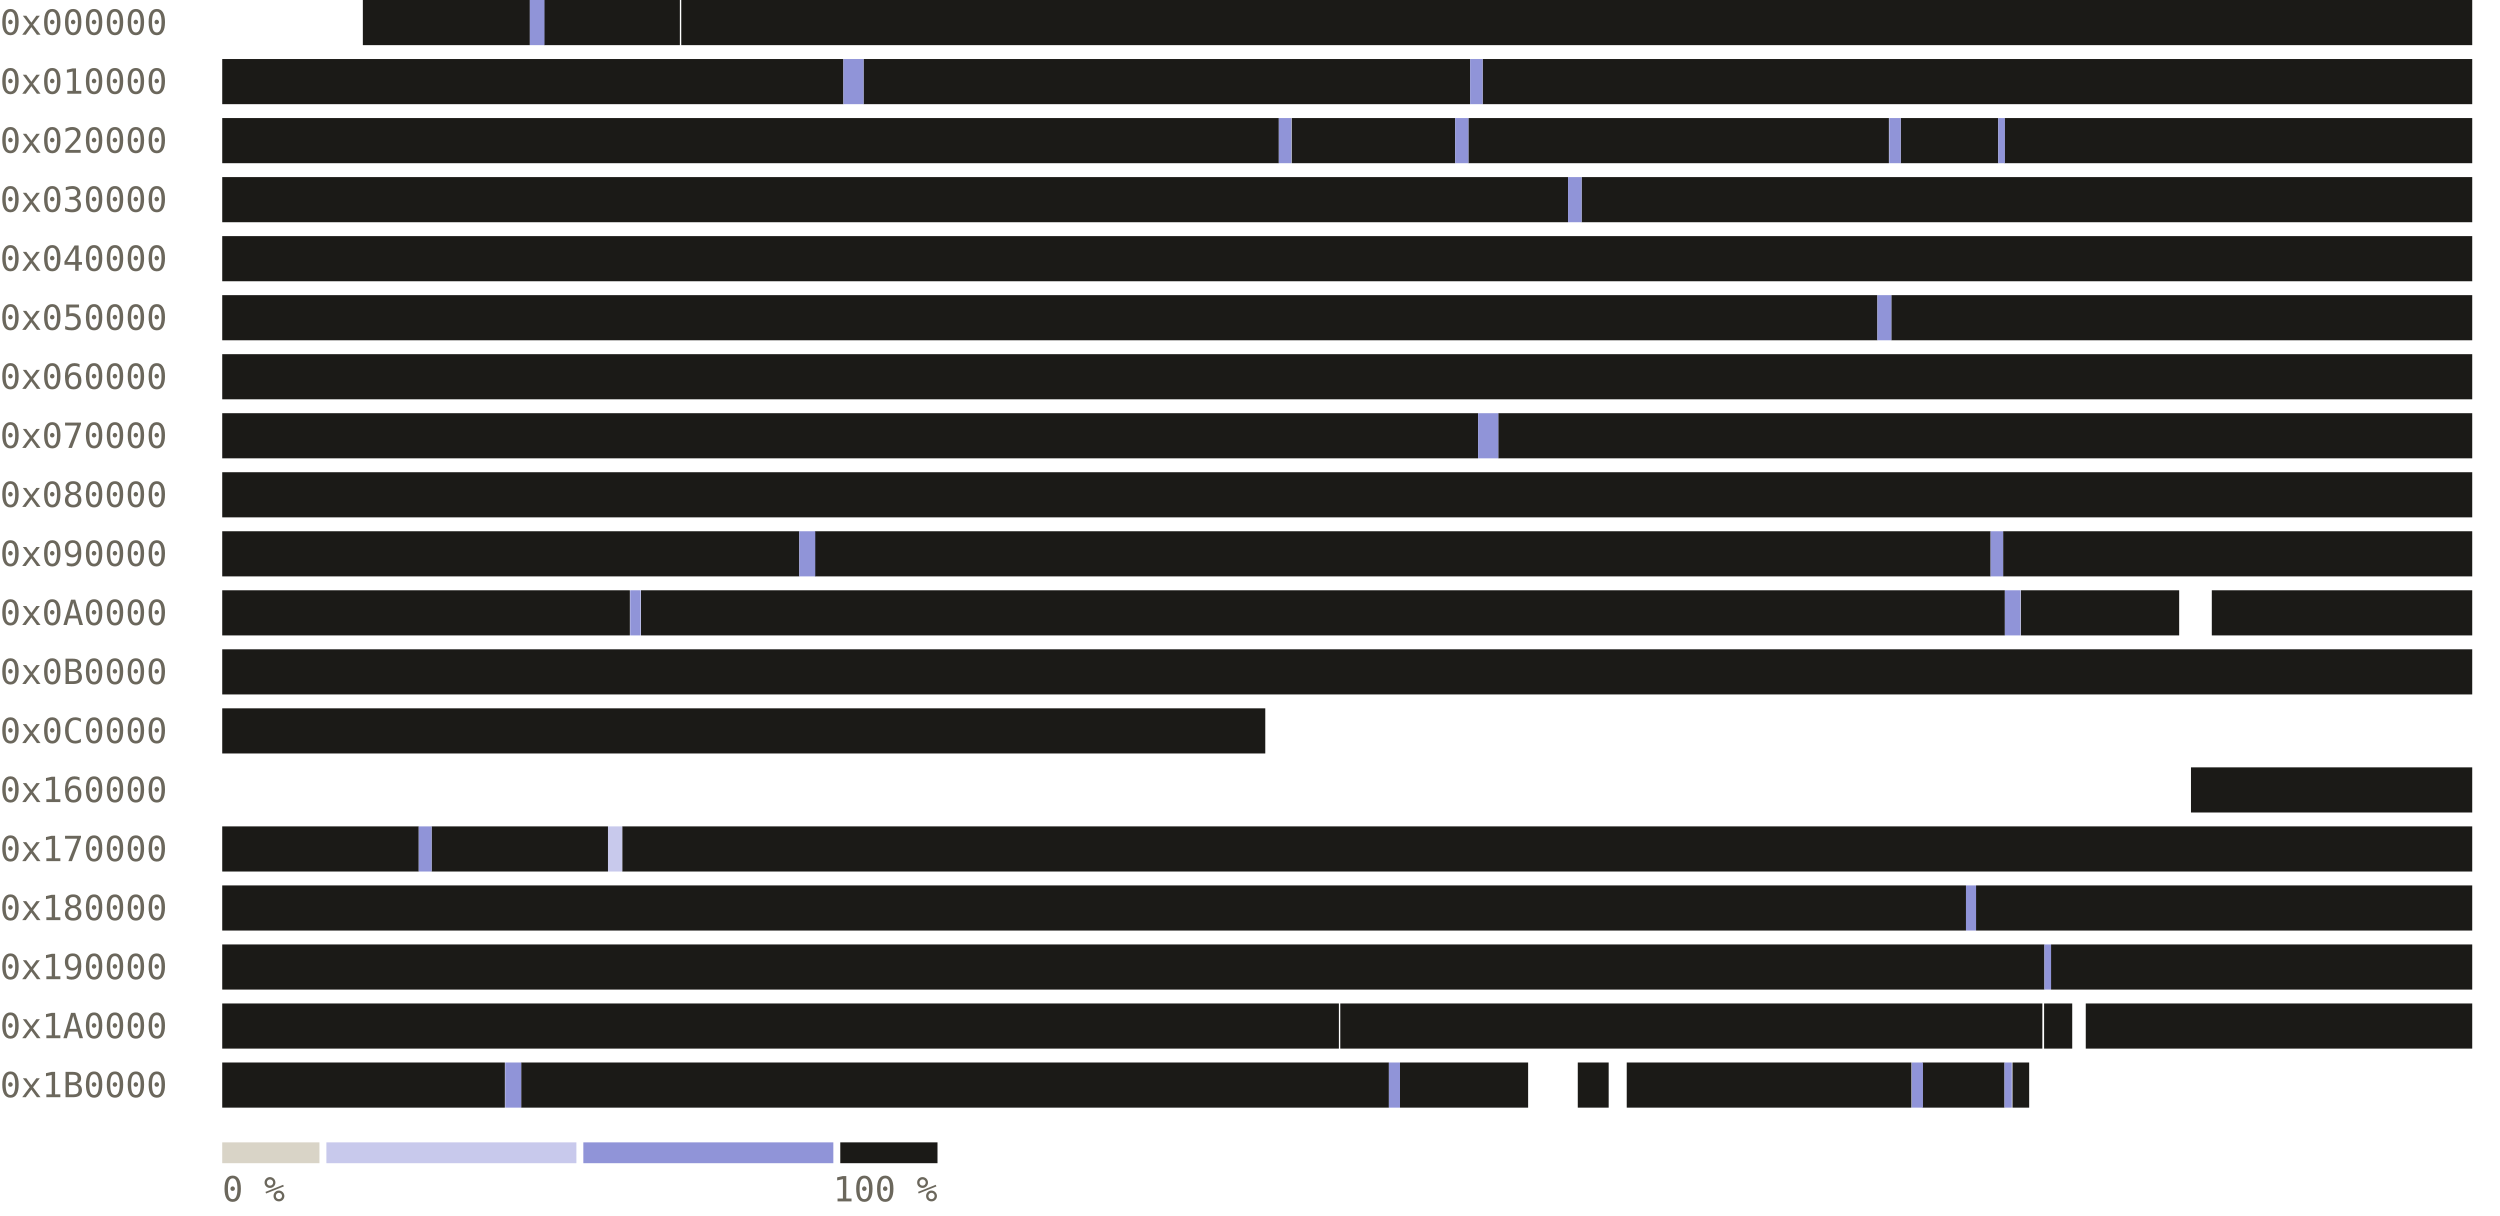
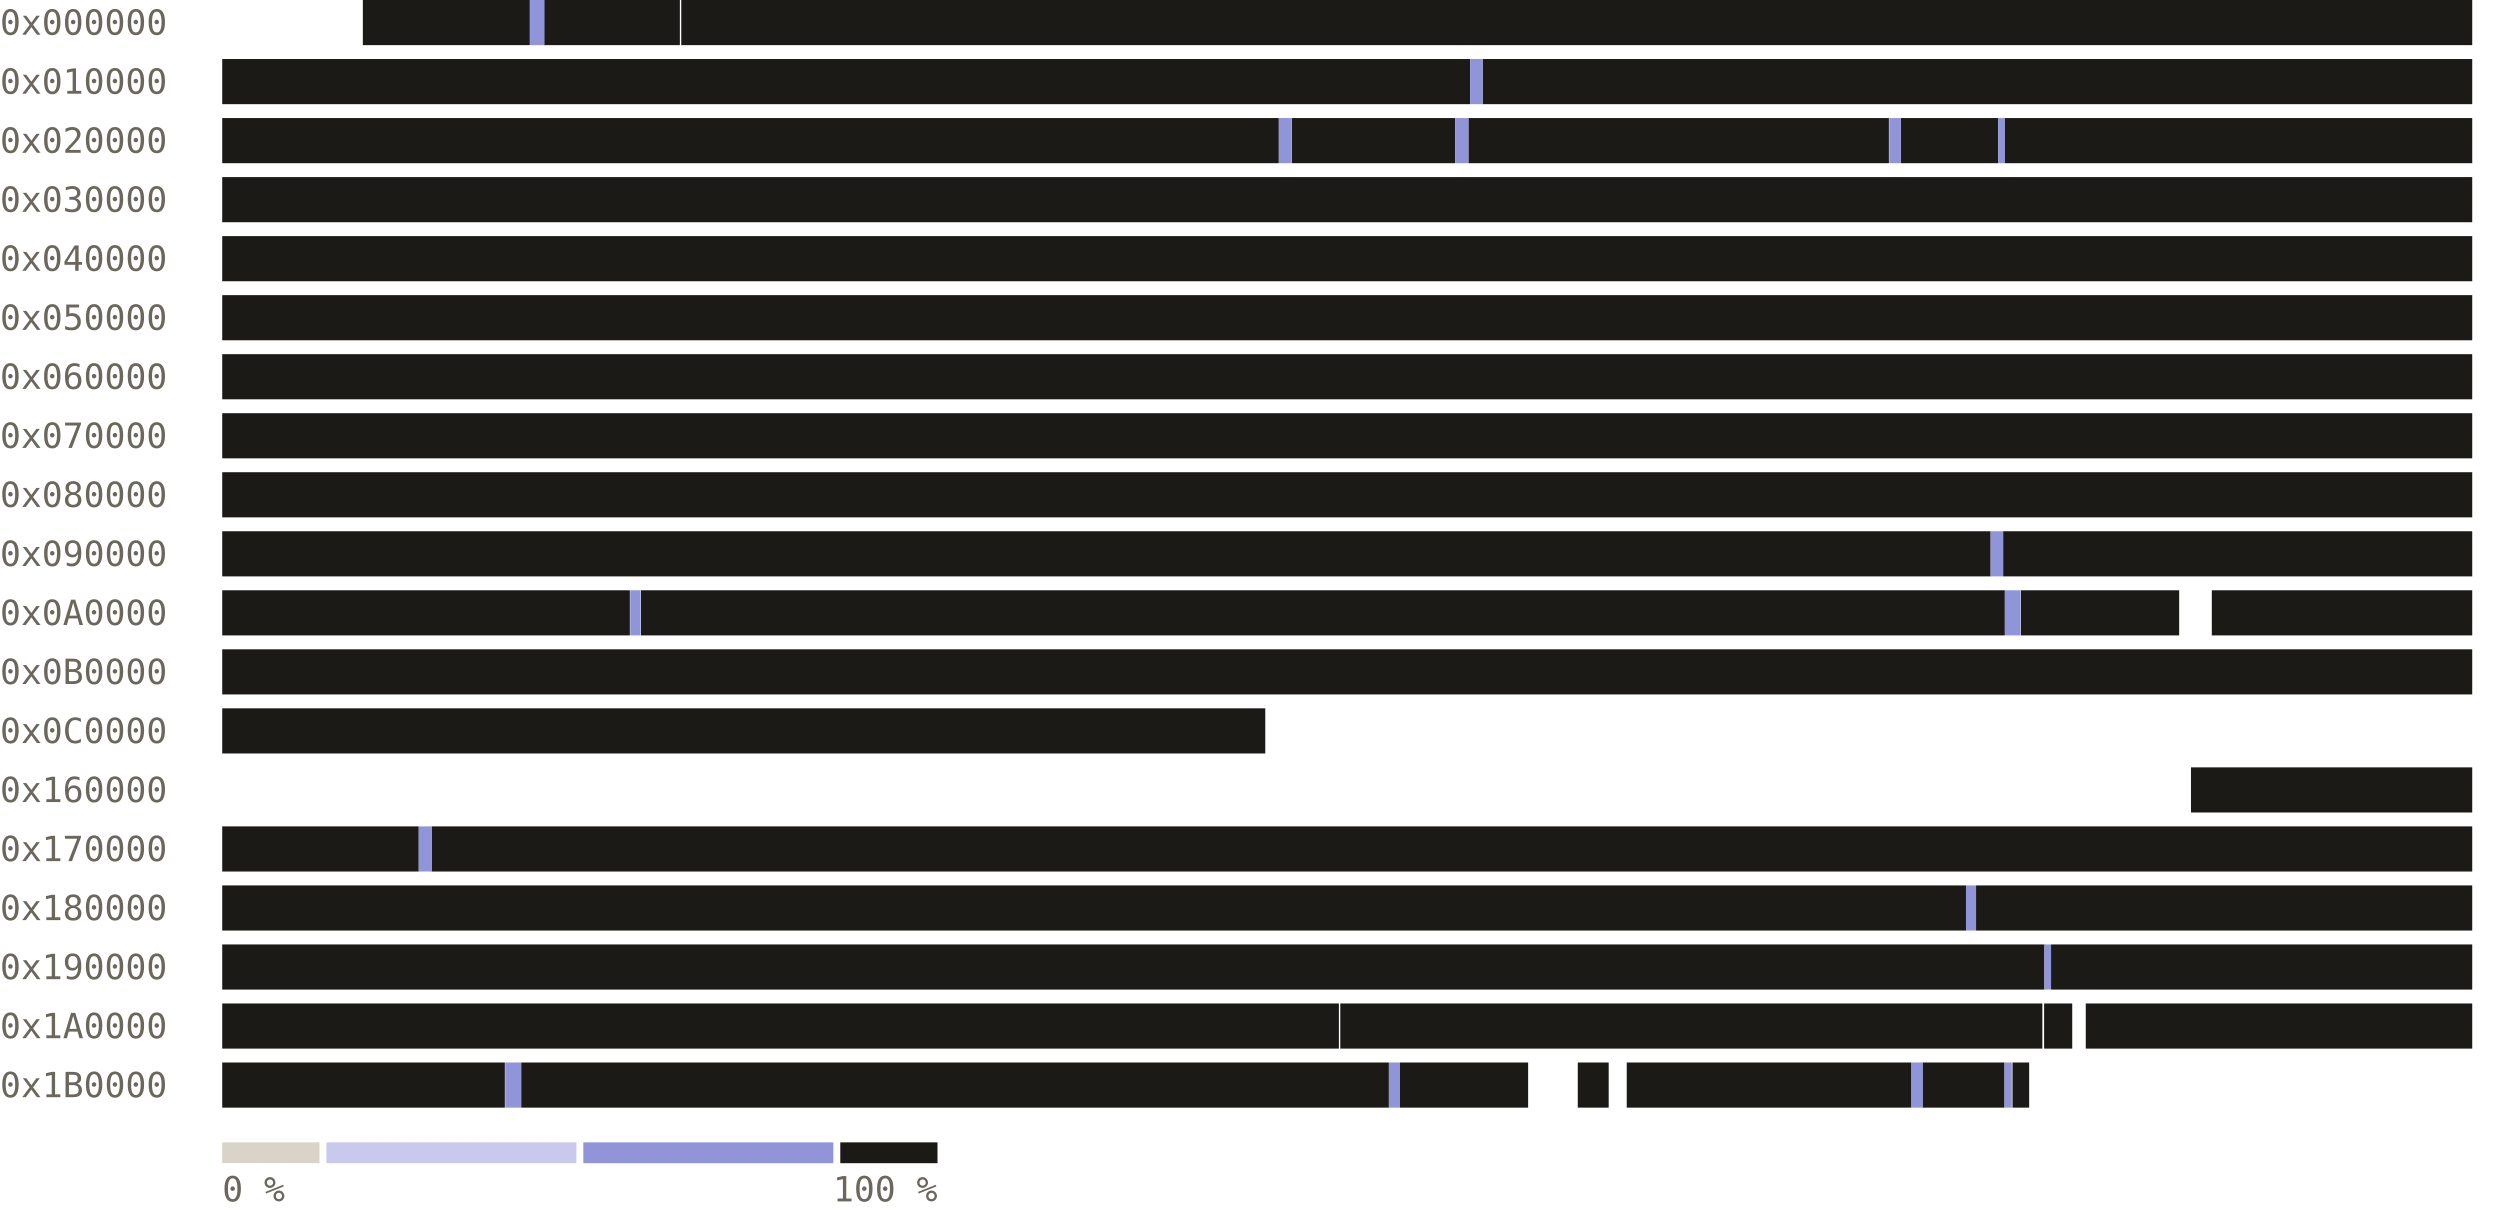
<svg xmlns="http://www.w3.org/2000/svg" viewBox="0 0 720 350" width="720" height="350">
  <style>text{font:10px monospace;fill:#6b675c}.q0{fill:#d9d4c7}.q1{fill:#e3e2f2}.q2{fill:#d6d6ef}.q3{fill:#c8c9ec}.q4{fill:#babce8}.q5{fill:#acafe4}.q6{fill:#9ea2df}.q7{fill:#9094d8}.q8{fill:#8186cf}.q9{fill:#7277c4}.q10{fill:#1b1a17}@media (prefers-color-scheme:dark){text{fill:#a8a293}.q0{fill:#4a463d}.q1{fill:#35375a}.q2{fill:#3c3f66}.q3{fill:#444772}.q4{fill:#4d517f}.q5{fill:#575b8c}.q6{fill:#62669a}.q7{fill:#6e72a8}.q8{fill:#7b7fb6}.q9{fill:#888cc4}.q10{fill:#d6d0bd}}</style>
  <text x="0" y="10">0x000000</text>
  <text x="0" y="27">0x010000</text>
  <text x="0" y="44">0x020000</text>
  <text x="0" y="61">0x030000</text>
  <text x="0" y="78">0x040000</text>
  <text x="0" y="95">0x050000</text>
  <text x="0" y="112">0x060000</text>
  <text x="0" y="129">0x070000</text>
  <text x="0" y="146">0x080000</text>
  <text x="0" y="163">0x090000</text>
  <text x="0" y="180">0x0A0000</text>
  <text x="0" y="197">0x0B0000</text>
  <text x="0" y="214">0x0C0000</text>
  <text x="0" y="231">0x160000</text>
  <text x="0" y="248">0x170000</text>
  <text x="0" y="265">0x180000</text>
  <text x="0" y="282">0x190000</text>
  <text x="0" y="299">0x1A0000</text>
  <text x="0" y="316">0x1B0000</text>
-   <path class="q10" d="M104.5 0h48.1v13h-48.1zM156.7 0h39.1v13h-39.1zM196.2 0h515.8v13h-515.8zM64 17h178.9v13h-178.9zM248.7 17h174.7v13h-174.7zM427 17h285v13h-285zM64 34h304.3v13h-304.3zM372 34h47.1v13h-47.1zM422.9 34h121.1v13h-121.1zM547.4 34h28.1v13h-28.1zM577.3 34h134.7v13h-134.7zM64 51h387.6v13h-387.6zM455.5 51h256.5v13h-256.5zM64 68h648v13h-648zM64 85h476.7v13h-476.7zM544.7 85h167.3v13h-167.3zM64 102h648v13h-648zM64 119h361.7v13h-361.7zM431.5 119h280.5v13h-280.5zM64 136h648v13h-648zM64 153h166.2v13h-166.2zM234.7 153h338.6v13h-338.6zM576.9 153h135.1v13h-135.1zM64 170h117.4v13h-117.4zM184.6 170h392.8v13h-392.8zM582 170h45.6v13h-45.6zM637 170h75v13h-75zM64 187h648v13h-648zM64 204h300.4v13h-300.4zM631 221h81v13h-81zM64 238h56.6v13h-56.6zM124.3 238h50.8v13h-50.8zM179.2 238h532.8v13h-532.8zM64 255h502.2v13h-502.2zM569.1 255h142.9v13h-142.9zM64 272h524.8v13h-524.8zM590.7 272h121.3v13h-121.3zM64 289h321.6v13h-321.6zM386 289h202.2v13h-202.2zM588.7 289h8.1v13h-8.1zM600.7 289h111.3v13h-111.3zM64 306h81.4v13h-81.4zM150.1 306h249.9v13h-249.9zM403.2 306h36.9v13h-36.9zM454.4 306h8.9v13h-8.9zM468.5 306h82v13h-82zM553.7 306h23.6v13h-23.6zM579.6 306h4.8v13h-4.8z" />
-   <path class="q7" d="M152.6 0h4.2v13h-4.2zM242.9 17h5.8v13h-5.8zM423.4 17h3.6v13h-3.6zM368.3 34h3.6v13h-3.6zM419.1 34h3.8v13h-3.8zM544.1 34h3.3v13h-3.3zM575.5 34h1.9v13h-1.9zM451.6 51h3.9v13h-3.9zM540.7 85h4v13h-4zM425.7 119h5.8v13h-5.8zM230.2 153h4.6v13h-4.6zM573.3 153h3.6v13h-3.6zM181.5 170h3v13h-3zM577.4 170h4.5v13h-4.5zM120.6 238h3.7v13h-3.7zM566.2 255h2.9v13h-2.9zM588.8 272h1.9v13h-1.9zM145.5 306h4.6v13h-4.6zM400 306h3.2v13h-3.2zM550.6 306h3.2v13h-3.2zM577.3 306h2.1v13h-2.1z" />
-   <path class="q3" d="M175.1 238h4.1v13h-4.1z" />
+   <path class="q10" d="M104.5 0h48.1v13h-48.1zM156.7 0h39.1v13h-39.1zM196.2 0h515.8v13h-515.8zM64 17h359.4v13h-359.4zM427 17h285v13h-285zM64 34h304.3v13h-304.3zM372 34h47.1v13h-47.1zM422.9 34h121.1v13h-121.1zM547.4 34h28.1v13h-28.1zM577.3 34h134.7v13h-134.7zM64 51h648v13h-648zM64 68h648v13h-648zM64 85h648v13h-648zM64 102h648v13h-648zM64 119h648v13h-648zM64 136h648v13h-648zM64 153h509.3v13h-509.3zM576.9 153h135.1v13h-135.1zM64 170h117.4v13h-117.4zM184.6 170h392.8v13h-392.8zM582 170h45.6v13h-45.6zM637 170h75v13h-75zM64 187h648v13h-648zM64 204h300.4v13h-300.4zM631 221h81v13h-81zM64 238h56.6v13h-56.6zM124.3 238h587.7v13h-587.7zM64 255h502.2v13h-502.2zM569.1 255h142.9v13h-142.9zM64 272h524.8v13h-524.8zM590.7 272h121.3v13h-121.3zM64 289h321.6v13h-321.6zM386 289h202.2v13h-202.2zM588.7 289h8.1v13h-8.1zM600.7 289h111.3v13h-111.3zM64 306h81.4v13h-81.4zM150.1 306h249.9v13h-249.9zM403.2 306h36.9v13h-36.9zM454.4 306h8.9v13h-8.9zM468.5 306h82v13h-82zM553.7 306h23.6v13h-23.6zM579.6 306h4.8v13h-4.8z" />
+   <path class="q7" d="M152.6 0h4.2v13h-4.2zM423.4 17h3.6v13h-3.6zM368.3 34h3.6v13h-3.6zM419.1 34h3.8v13h-3.8zM544.1 34h3.3v13h-3.3zM575.5 34h1.9v13h-1.9zM573.3 153h3.6v13h-3.6zM181.5 170h3v13h-3zM577.4 170h4.5v13h-4.5zM120.6 238h3.7v13h-3.7zM566.2 255h2.9v13h-2.9zM588.8 272h1.9v13h-1.9zM145.5 306h4.6v13h-4.6zM400 306h3.2v13h-3.2zM550.6 306h3.2v13h-3.2zM577.3 306h2.1v13h-2.1z" />
  <rect class="q0" x="64" y="329" width="28" height="6" />
  <rect class="q3" x="94" y="329" width="72" height="6" />
  <rect class="q7" x="168" y="329" width="72" height="6" />
  <rect class="q10" x="242" y="329" width="28" height="6" />
  <text x="64" y="346">0 %</text>
  <text x="270" y="346" text-anchor="end">100 %</text>
</svg>
